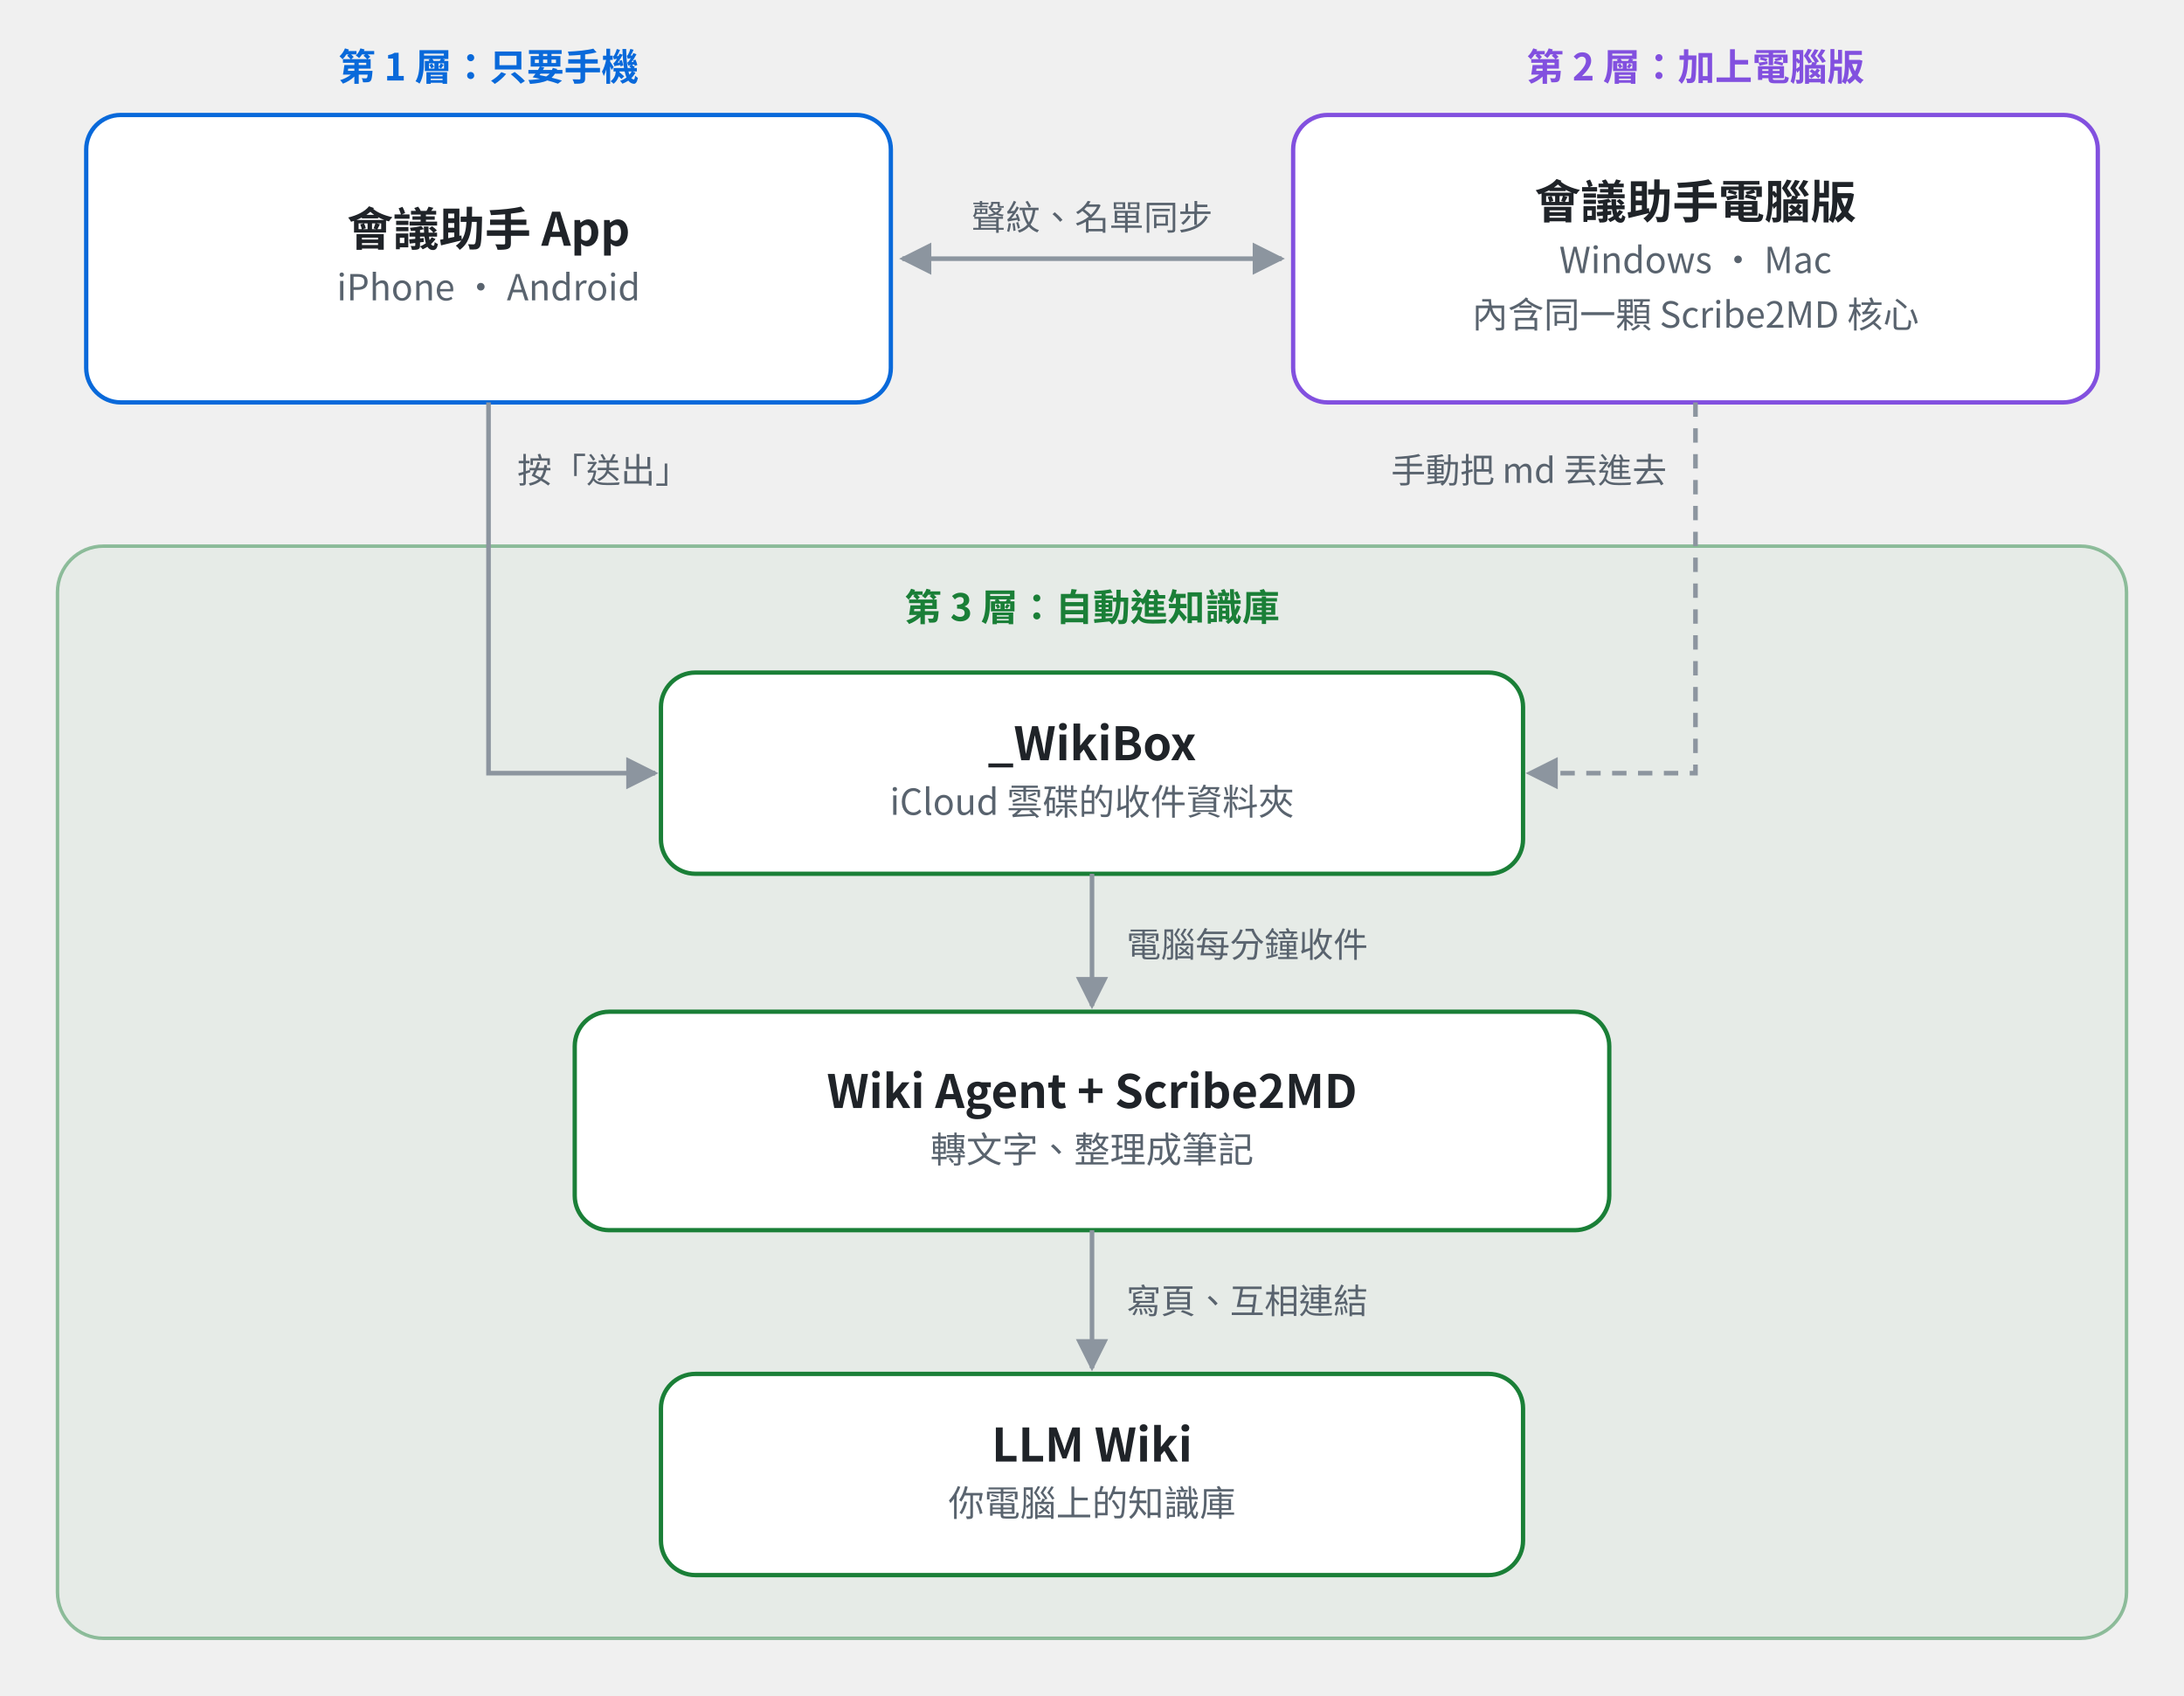
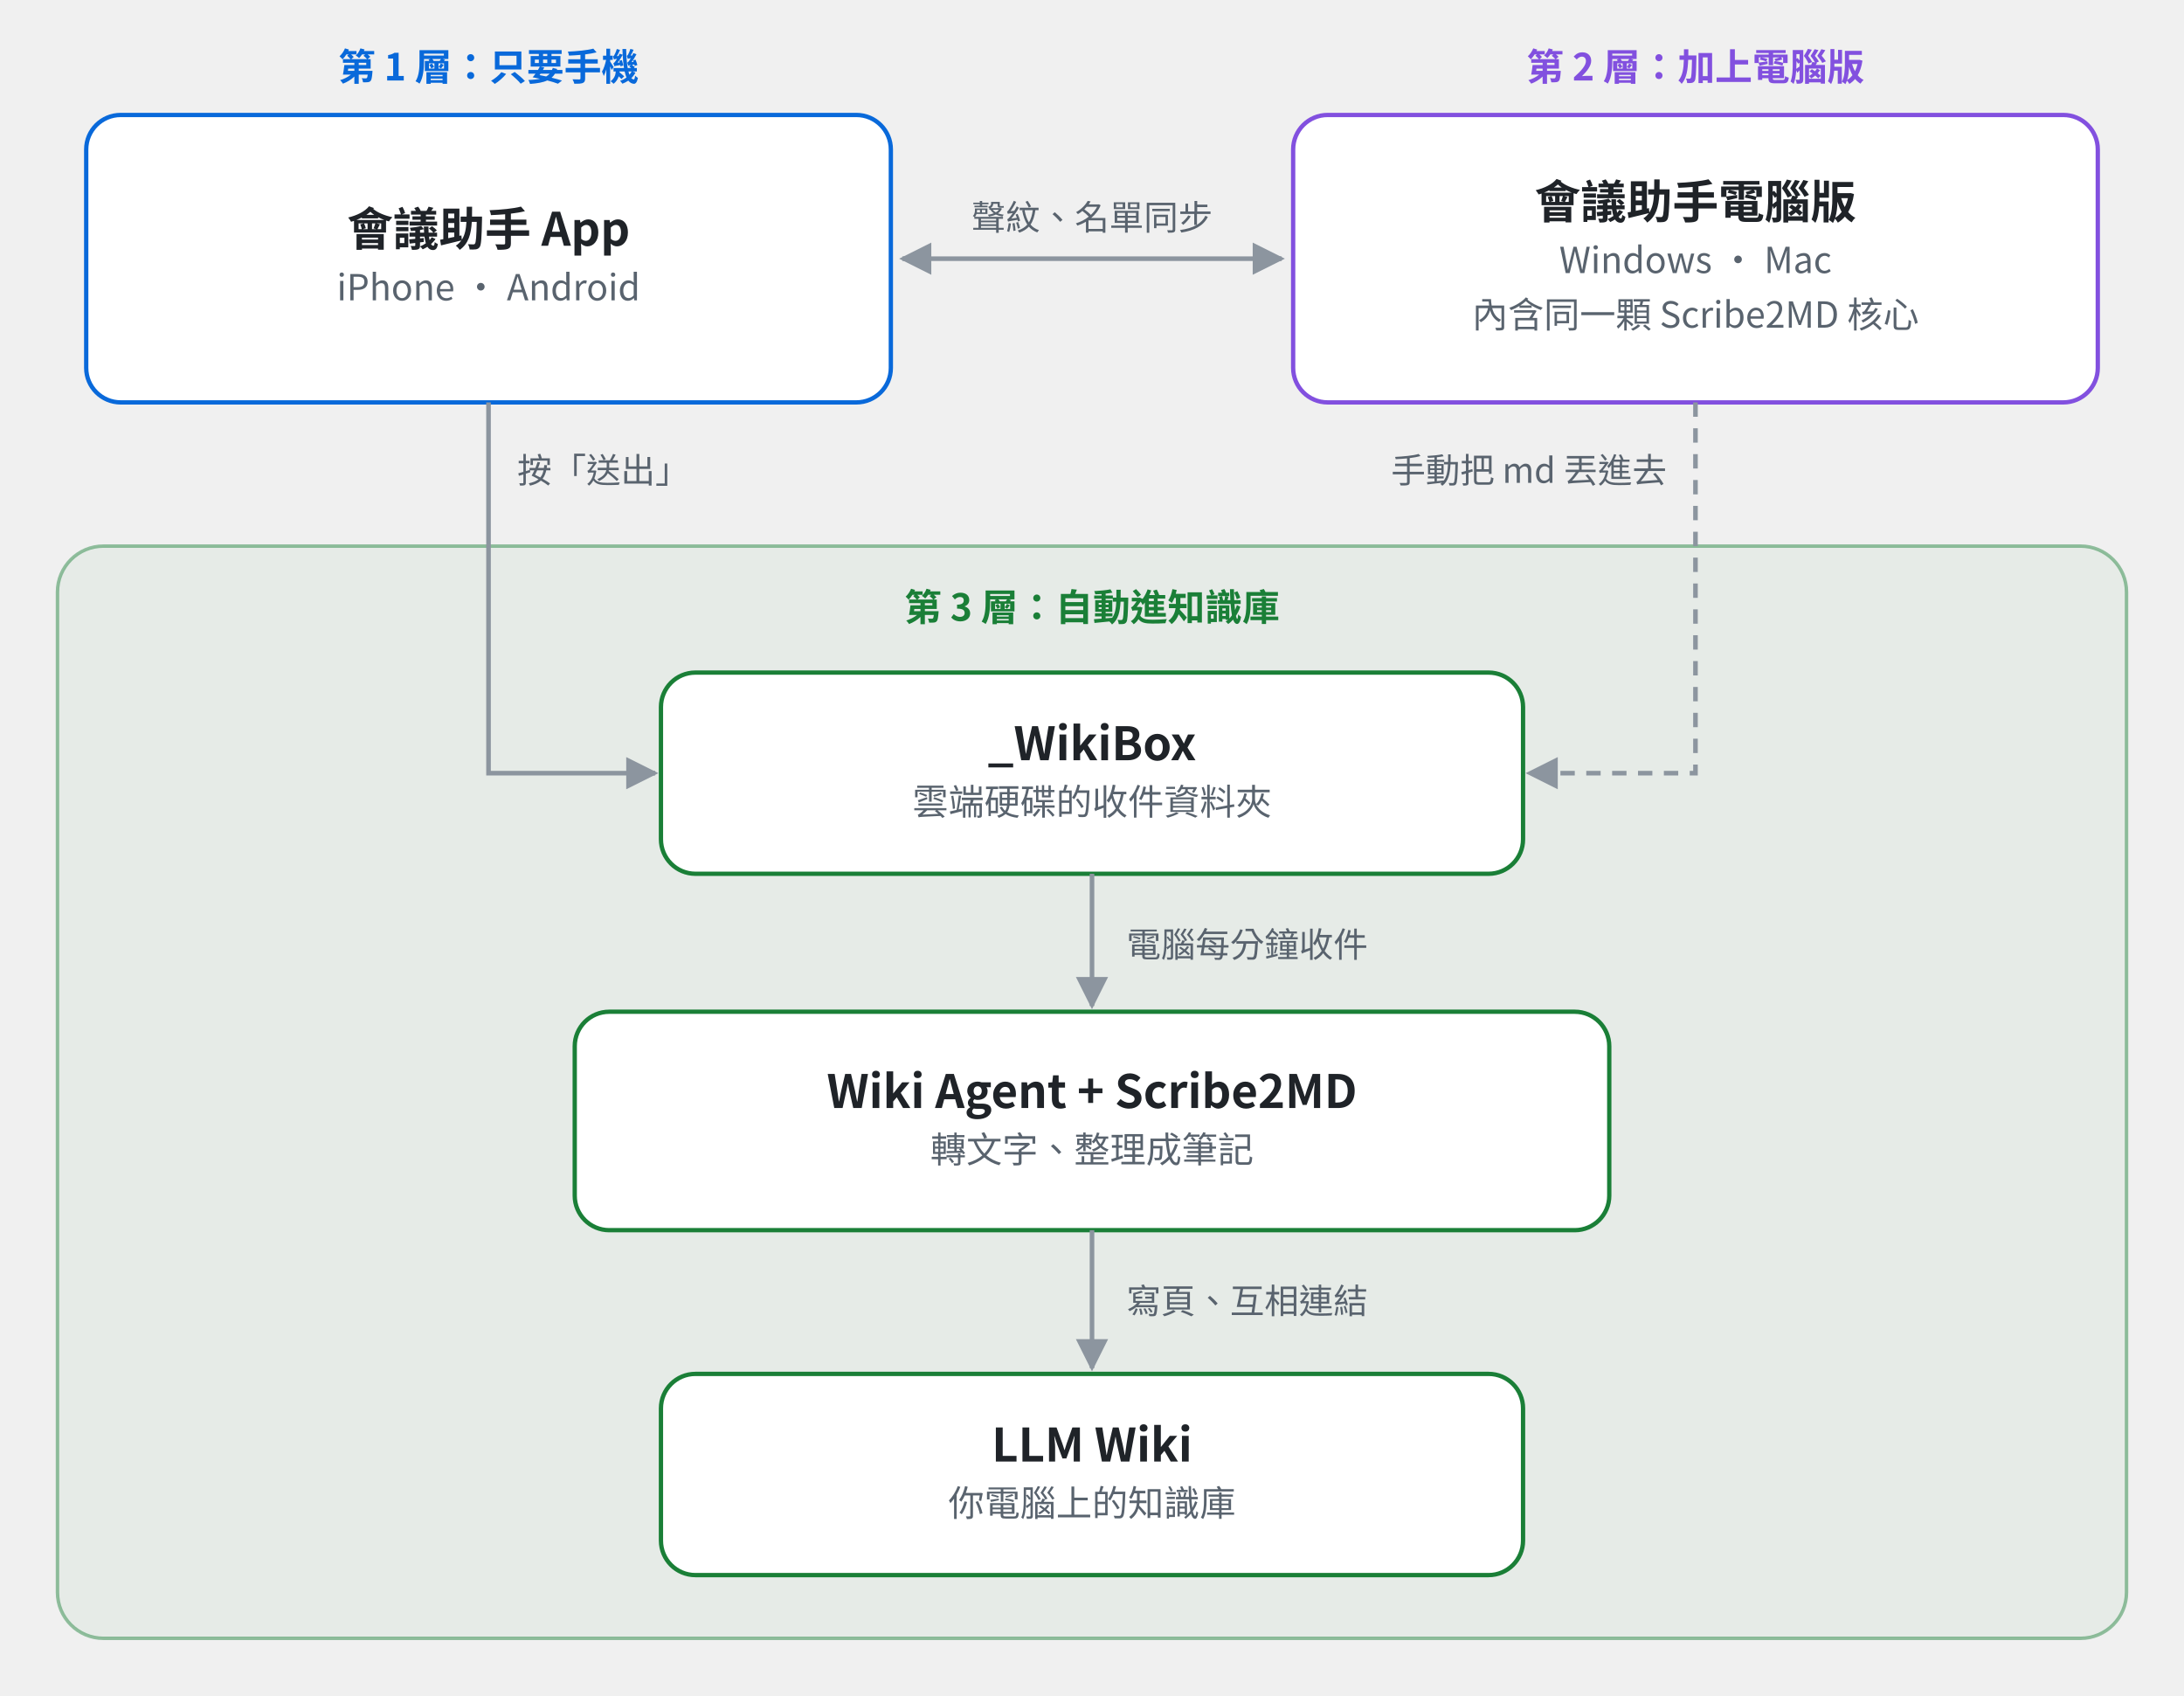
<svg xmlns="http://www.w3.org/2000/svg" viewBox="0 0 760 590" width="760" height="590" role="img" aria-labelledby="title" xml:lang="zh-Hant" font-family="'PingFang TC','Microsoft JhengHei','Noto Sans CJK TC',-apple-system,'Segoe UI',sans-serif">
  <style>
.card{fill:#ffffff;stroke-width:1.5}
.t{fill:#1f2328;font-weight:600;font-size:16px}
.s{fill:#59636e;font-size:12.5px}
.lbl{fill:#59636e;font-size:12px}
.cap{font-weight:600;font-size:13px}
.line{stroke:#8c959f;stroke-width:1.6;fill:none}
.dash{stroke-dasharray:5 4}
.head{fill:#8c959f}
.k1{stroke:#0969da}.f1{fill:#0969da}
.k2{stroke:#8250df}.f2{fill:#8250df}
.k3{stroke:#1a7f37}.f3{fill:#1a7f37}
.group{fill:#1a7f37;fill-opacity:.05;stroke:#1a7f37;stroke-opacity:.45;stroke-width:1.2}
@media (prefers-color-scheme: dark){
.card{fill:#151b23}
.t{fill:#f0f6fc}
.s,.lbl{fill:#9198a1}
.line{stroke:#656c76}.head{fill:#656c76}
.k1{stroke:#4493f8}.f1{fill:#4493f8}
.k2{stroke:#ab7df8}.f2{fill:#ab7df8}
.k3{stroke:#3fb950}.f3{fill:#3fb950}
.group{fill:#3fb950;fill-opacity:.07;stroke:#3fb950;stroke-opacity:.5}
}
</style>
  <defs>
    <marker id="a" viewBox="0 0 10 10" refX="9" refY="5" markerWidth="7" markerHeight="7" orient="auto-start-reverse">
      <path d="M0 0 L10 5 L0 10 z" class="head" />
    </marker>
  </defs>
  <rect x="20" y="190" width="720" height="380" rx="16" class="group" />
  <text x="170.0" y="28" class="cap f1" text-anchor="middle">第 1 層：只要手機</text>
  <text x="590.0" y="28" class="cap f2" text-anchor="middle">第 2 層：加上電腦版</text>
  <text x="380.0" y="216" class="cap f3" text-anchor="middle">第 3 層：自動進知識庫</text>
  <rect x="30" y="40" width="280" height="100" rx="12" class="card k1" />
  <text x="170.0" y="85.5" class="t" text-anchor="middle">會議助手 App</text>
  <text x="170.0" y="104.5" class="s" text-anchor="middle">iPhone · Android</text>
  <rect x="450" y="40" width="280" height="100" rx="12" class="card k2" />
  <text x="590.0" y="76.0" class="t" text-anchor="middle">會議助手電腦版</text>
  <text x="590.0" y="95.0" class="s" text-anchor="middle">Windows · Mac</text>
  <text x="590.0" y="114.0" class="s" text-anchor="middle">內含同一顆 Scribe2MD 核心</text>
  <path d="M314 90.0 H446" class="line" marker-start="url(#a)" marker-end="url(#a)" />
  <text x="380.0" y="80.0" class="lbl" text-anchor="middle">聲紋、名單同步</text>
  <path d="M170 140 V269.0 H228" class="line" marker-end="url(#a)" />
  <text x="180" y="168" class="lbl" text-anchor="start">按「送出」</text>
  <path d="M590 140 V269.0 H532" class="line dash" marker-end="url(#a)" />
  <text x="580" y="168" class="lbl" text-anchor="end">手動把 md 丟進去</text>
  <rect x="230" y="234" width="300" height="70" rx="12" class="card k3" />
  <text x="380.0" y="264.5" class="t" text-anchor="middle">_WikiBox</text>
-   <text x="380.0" y="283.5" class="s" text-anchor="middle">iCloud 雲碟的收件資料夾</text>
+   <text x="380.0" y="283.5" class="s" text-anchor="middle">雲端硬碟的收件資料夾</text>
  <path d="M380.0 304 V350" class="line" marker-end="url(#a)" />
  <text x="392.0" y="333" class="lbl" text-anchor="start">電腦每分鐘收件</text>
  <rect x="200" y="352" width="360" height="76" rx="12" class="card k3" />
  <text x="380.0" y="385.5" class="t" text-anchor="middle">Wiki Agent + Scribe2MD</text>
  <text x="380.0" y="404.5" class="s" text-anchor="middle">轉文字、整理成筆記</text>
  <path d="M380.0 428 V476" class="line" marker-end="url(#a)" />
  <text x="392.0" y="457" class="lbl" text-anchor="start">寫頁、互相連結</text>
  <rect x="230" y="478" width="300" height="70" rx="12" class="card k3" />
  <text x="380.0" y="508.5" class="t" text-anchor="middle">LLM Wiki</text>
  <text x="380.0" y="527.5" class="s" text-anchor="middle">你電腦上的知識庫</text>
</svg>
